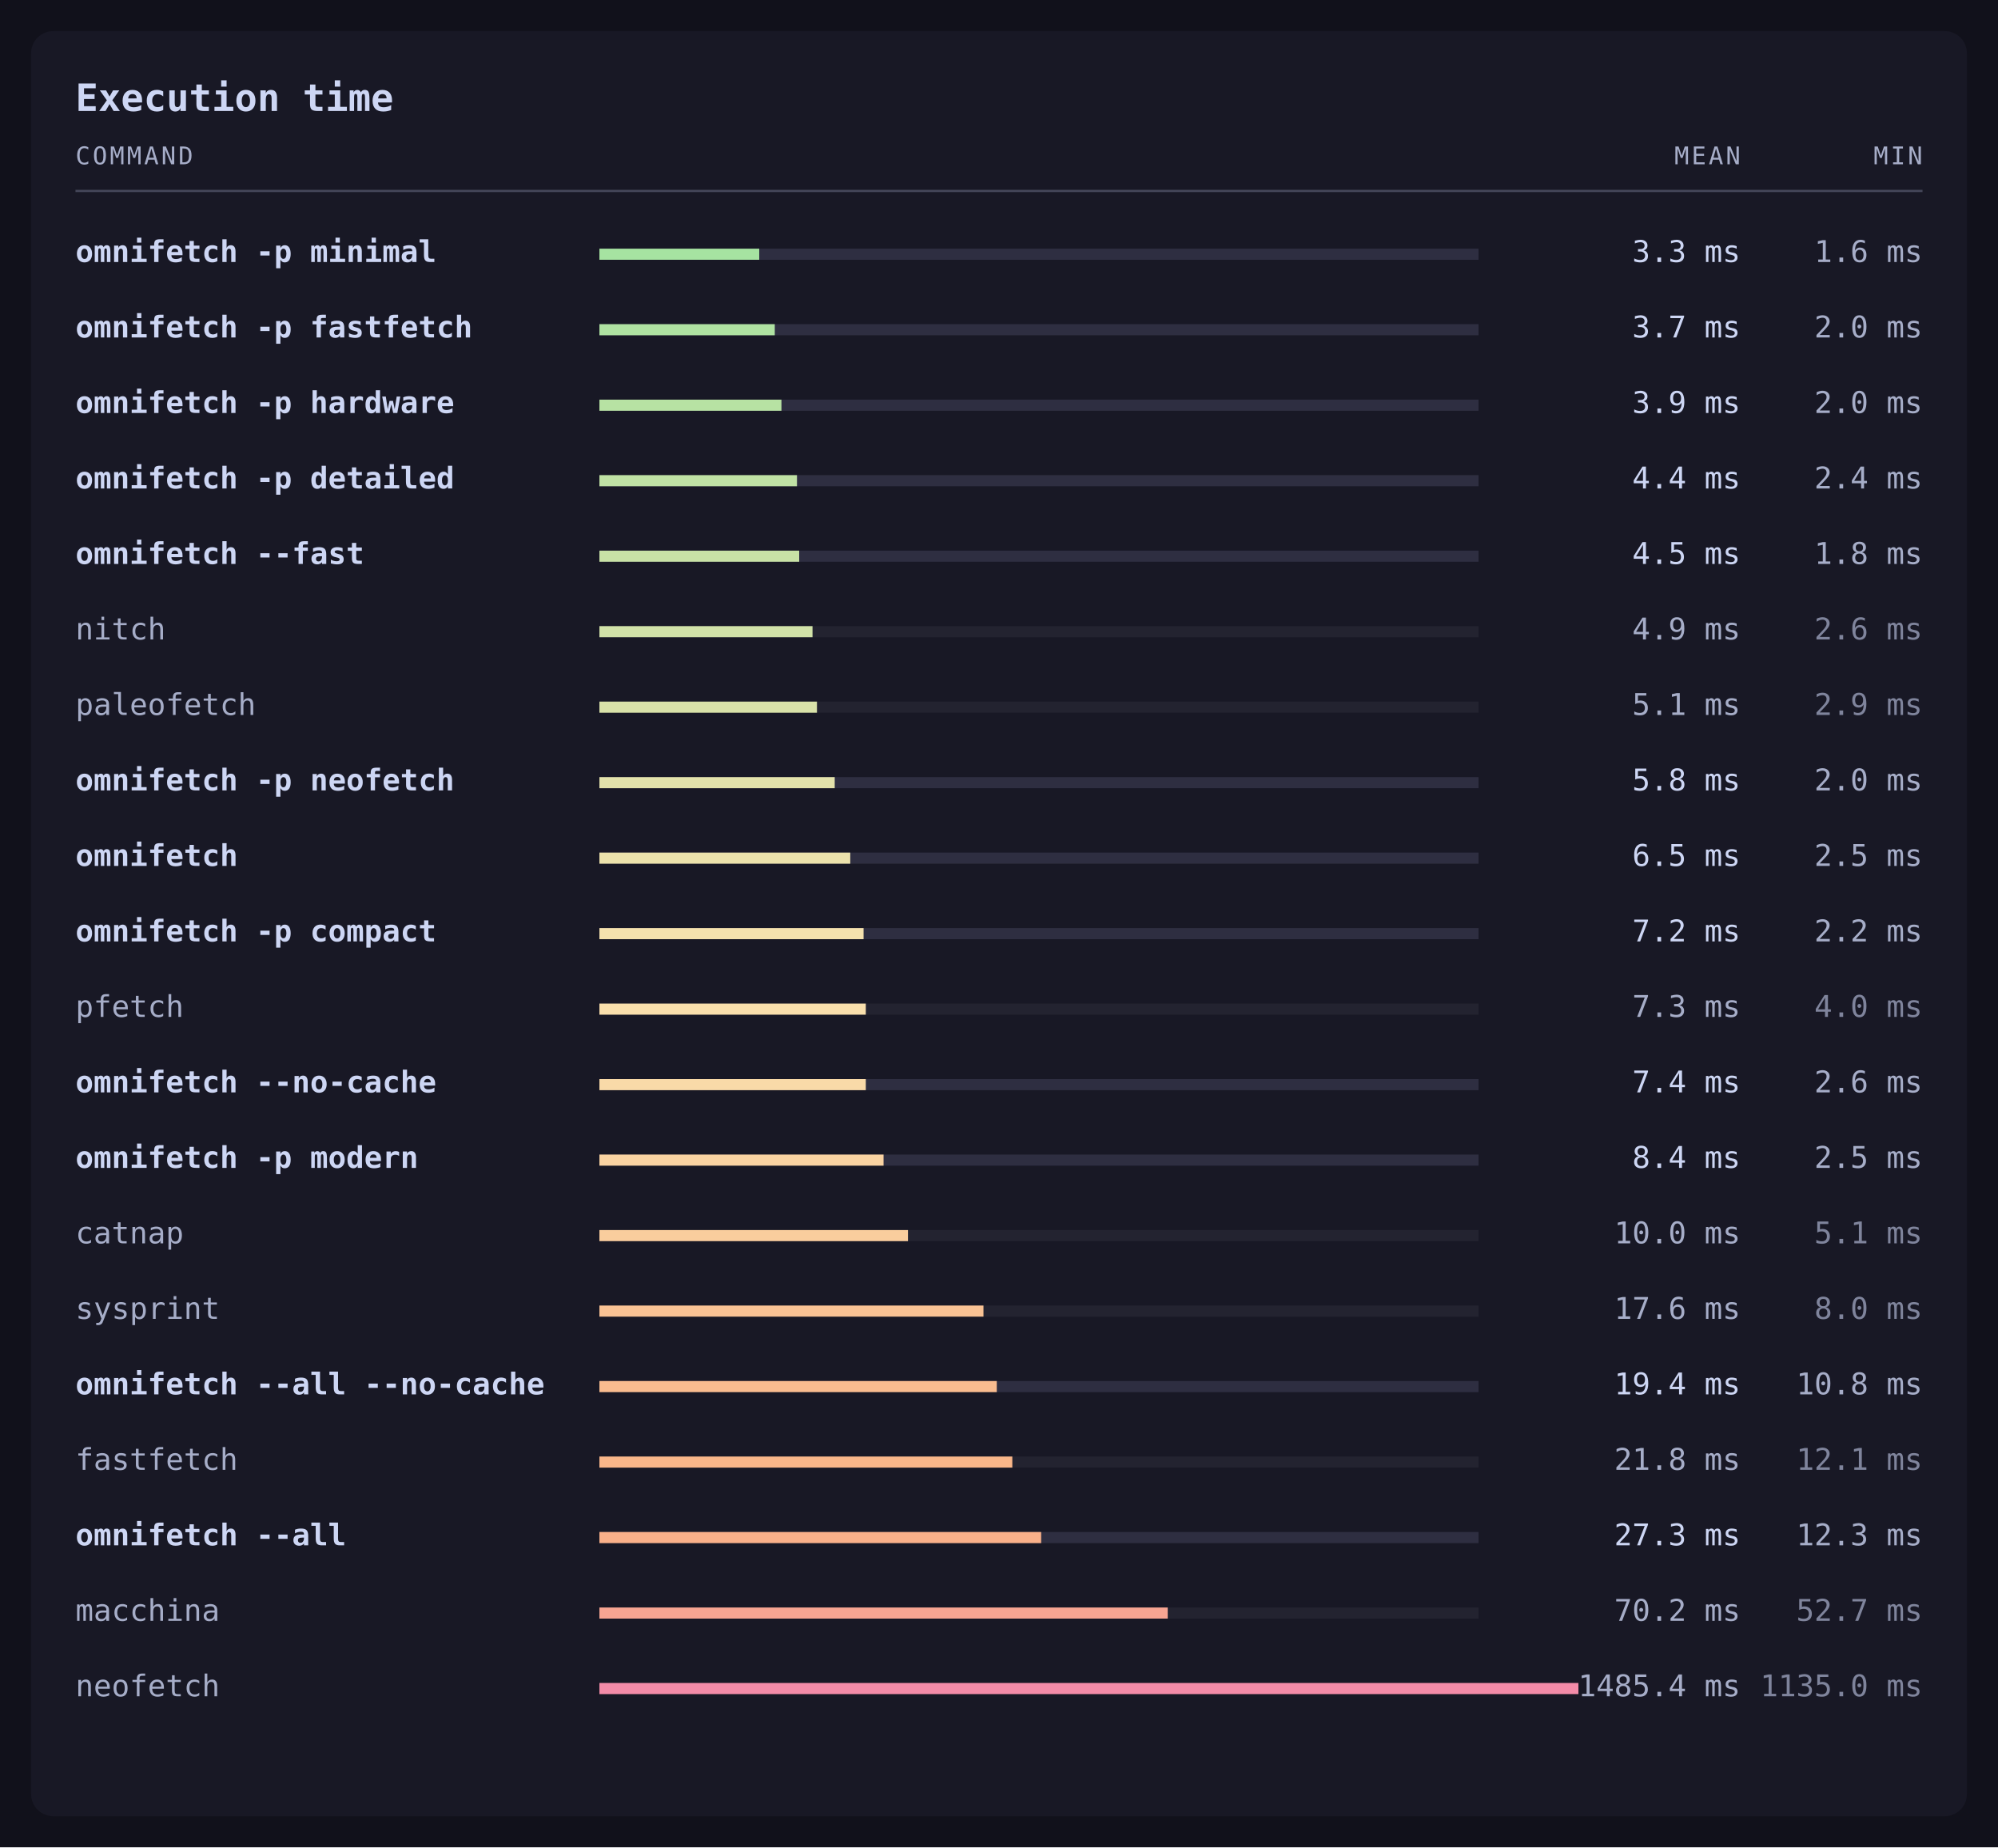
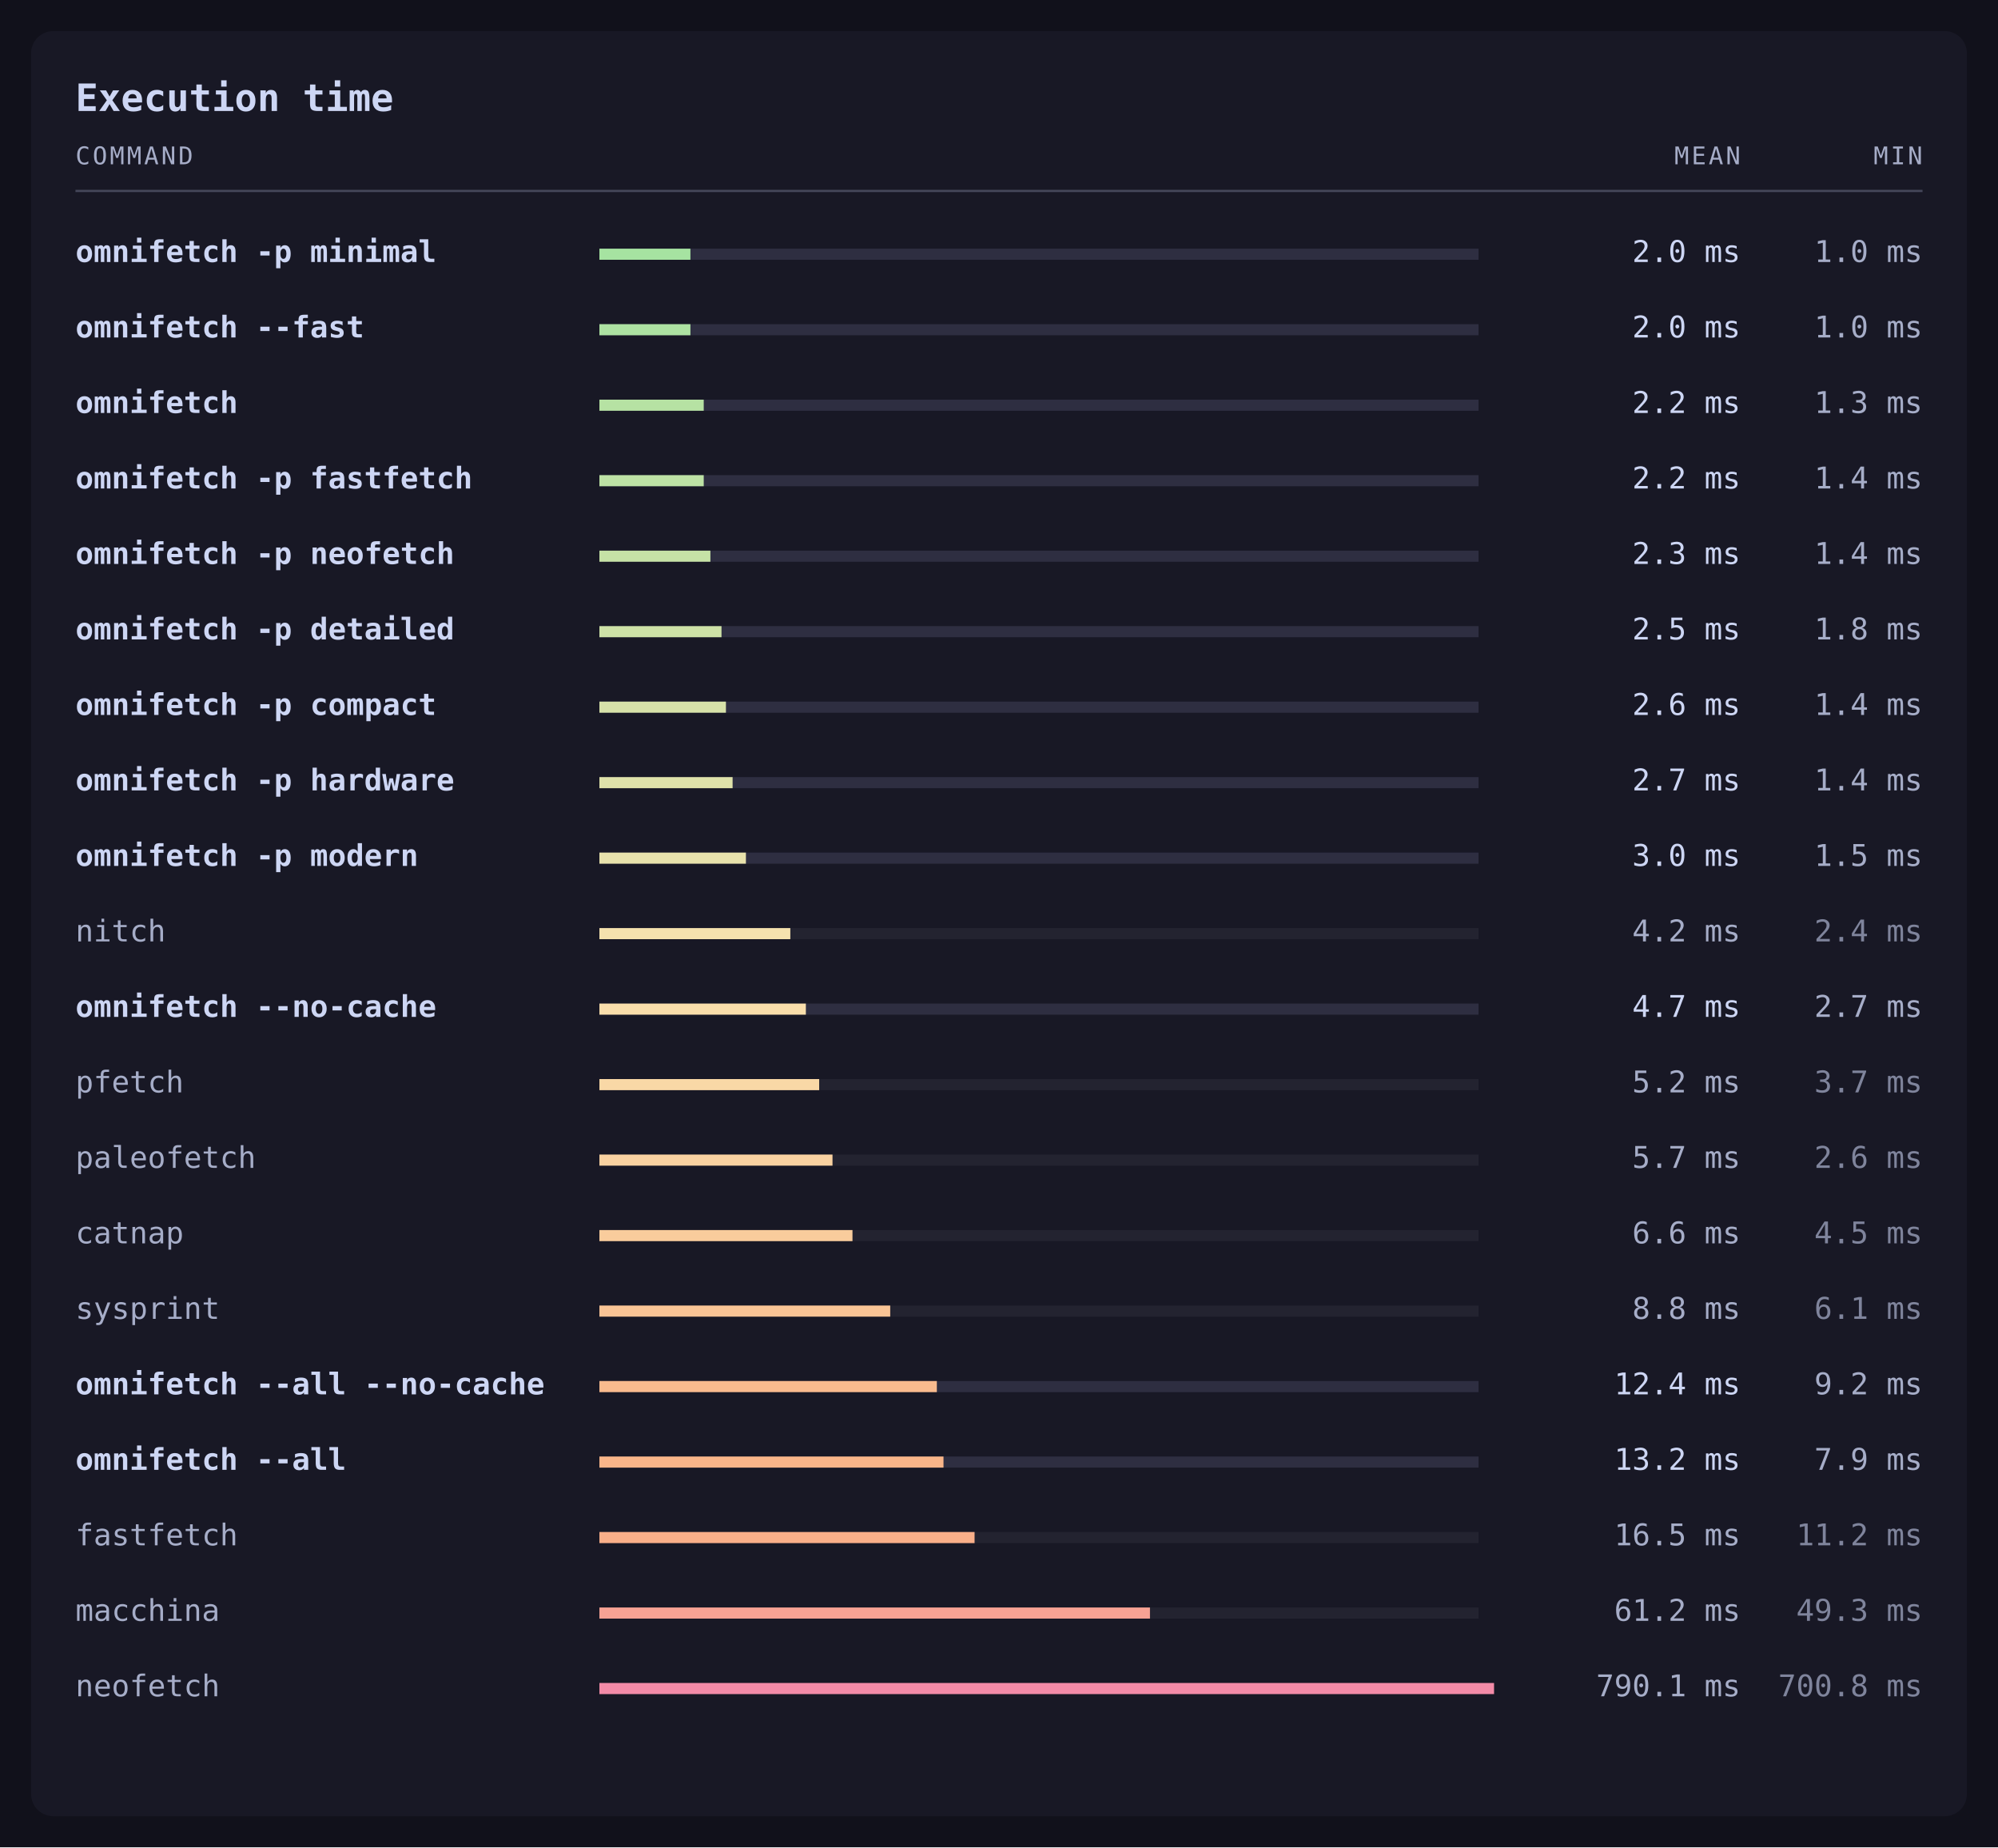
<svg xmlns="http://www.w3.org/2000/svg" viewBox="0 0 900 832" width="900" height="832">
  <rect width="900" height="832" fill="#11111b" />
  <rect x="14" y="14" width="872" height="804" rx="10" fill="#181825" />
  <text x="34" y="50" fill="#cdd6f4" font-family="'JetBrainsMono Nerd Font', 'JetBrains Mono', 'DejaVu Sans Mono', monospace" font-size="17" font-weight="bold">Execution time</text>
  <text x="34" y="74" fill="#a6adc8" font-family="'JetBrainsMono Nerd Font', 'JetBrains Mono', 'DejaVu Sans Mono', monospace" font-size="11" letter-spacing="1.1" text-anchor="start">COMMAND</text>
  <text x="784" y="74" fill="#a6adc8" font-family="'JetBrainsMono Nerd Font', 'JetBrains Mono', 'DejaVu Sans Mono', monospace" font-size="11" letter-spacing="1.1" text-anchor="end">MEAN</text>
  <text x="866" y="74" fill="#a6adc8" font-family="'JetBrainsMono Nerd Font', 'JetBrains Mono', 'DejaVu Sans Mono', monospace" font-size="11" letter-spacing="1.1" text-anchor="end">MIN</text>
  <line x1="34" y1="86" x2="866" y2="86" stroke="#45475a" />
  <text x="34" y="118" fill="#cdd6f4" font-family="'JetBrainsMono Nerd Font', 'JetBrains Mono', 'DejaVu Sans Mono', monospace" font-size="13.5" font-weight="bold">omnifetch -p minimal</text>
  <rect x="270" y="112.0" width="396" height="5.0" fill="#2e2e41" />
-   <rect x="270" y="112.0" width="72" height="5.0" fill="#a6e3a1" />
-   <text x="784" y="118" fill="#cdd6f4" font-family="'JetBrainsMono Nerd Font', 'JetBrains Mono', 'DejaVu Sans Mono', monospace" font-size="13.5" text-anchor="end">3.3 ms</text>
-   <text x="866" y="118" fill="#a6adc8" font-family="'JetBrainsMono Nerd Font', 'JetBrains Mono', 'DejaVu Sans Mono', monospace" font-size="13.5" text-anchor="end">1.6 ms</text>
-   <text x="34" y="152" fill="#cdd6f4" font-family="'JetBrainsMono Nerd Font', 'JetBrains Mono', 'DejaVu Sans Mono', monospace" font-size="13.5" font-weight="bold">omnifetch -p fastfetch</text>
+   <rect x="270" y="112.0" width="41" height="5.0" fill="#a6e3a1" />
+   <text x="784" y="118" fill="#cdd6f4" font-family="'JetBrainsMono Nerd Font', 'JetBrains Mono', 'DejaVu Sans Mono', monospace" font-size="13.5" text-anchor="end">2.0 ms</text>
+   <text x="866" y="118" fill="#a6adc8" font-family="'JetBrainsMono Nerd Font', 'JetBrains Mono', 'DejaVu Sans Mono', monospace" font-size="13.5" text-anchor="end">1.0 ms</text>
+   <text x="34" y="152" fill="#cdd6f4" font-family="'JetBrainsMono Nerd Font', 'JetBrains Mono', 'DejaVu Sans Mono', monospace" font-size="13.5" font-weight="bold">omnifetch --fast</text>
  <rect x="270" y="146.0" width="396" height="5.0" fill="#2e2e41" />
-   <rect x="270" y="146.0" width="79" height="5.0" fill="#afe2a2" />
-   <text x="784" y="152" fill="#cdd6f4" font-family="'JetBrainsMono Nerd Font', 'JetBrains Mono', 'DejaVu Sans Mono', monospace" font-size="13.5" text-anchor="end">3.7 ms</text>
-   <text x="866" y="152" fill="#a6adc8" font-family="'JetBrainsMono Nerd Font', 'JetBrains Mono', 'DejaVu Sans Mono', monospace" font-size="13.5" text-anchor="end">2.0 ms</text>
-   <text x="34" y="186" fill="#cdd6f4" font-family="'JetBrainsMono Nerd Font', 'JetBrains Mono', 'DejaVu Sans Mono', monospace" font-size="13.5" font-weight="bold">omnifetch -p hardware</text>
+   <rect x="270" y="146.0" width="41" height="5.0" fill="#ade2a2" />
+   <text x="784" y="152" fill="#cdd6f4" font-family="'JetBrainsMono Nerd Font', 'JetBrains Mono', 'DejaVu Sans Mono', monospace" font-size="13.5" text-anchor="end">2.0 ms</text>
+   <text x="866" y="152" fill="#a6adc8" font-family="'JetBrainsMono Nerd Font', 'JetBrains Mono', 'DejaVu Sans Mono', monospace" font-size="13.5" text-anchor="end">1.0 ms</text>
+   <text x="34" y="186" fill="#cdd6f4" font-family="'JetBrainsMono Nerd Font', 'JetBrains Mono', 'DejaVu Sans Mono', monospace" font-size="13.5" font-weight="bold">omnifetch</text>
  <rect x="270" y="180.0" width="396" height="5.0" fill="#2e2e41" />
-   <rect x="270" y="180.0" width="82" height="5.0" fill="#b7e2a3" />
-   <text x="784" y="186" fill="#cdd6f4" font-family="'JetBrainsMono Nerd Font', 'JetBrains Mono', 'DejaVu Sans Mono', monospace" font-size="13.5" text-anchor="end">3.9 ms</text>
-   <text x="866" y="186" fill="#a6adc8" font-family="'JetBrainsMono Nerd Font', 'JetBrains Mono', 'DejaVu Sans Mono', monospace" font-size="13.5" text-anchor="end">2.0 ms</text>
-   <text x="34" y="220" fill="#cdd6f4" font-family="'JetBrainsMono Nerd Font', 'JetBrains Mono', 'DejaVu Sans Mono', monospace" font-size="13.5" font-weight="bold">omnifetch -p detailed</text>
+   <rect x="270" y="180.0" width="47" height="5.0" fill="#b6e2a3" />
+   <text x="784" y="186" fill="#cdd6f4" font-family="'JetBrainsMono Nerd Font', 'JetBrains Mono', 'DejaVu Sans Mono', monospace" font-size="13.5" text-anchor="end">2.2 ms</text>
+   <text x="866" y="186" fill="#a6adc8" font-family="'JetBrainsMono Nerd Font', 'JetBrains Mono', 'DejaVu Sans Mono', monospace" font-size="13.5" text-anchor="end">1.3 ms</text>
+   <text x="34" y="220" fill="#cdd6f4" font-family="'JetBrainsMono Nerd Font', 'JetBrains Mono', 'DejaVu Sans Mono', monospace" font-size="13.5" font-weight="bold">omnifetch -p fastfetch</text>
  <rect x="270" y="214.0" width="396" height="5.0" fill="#2e2e41" />
-   <rect x="270" y="214.0" width="89" height="5.0" fill="#c0e2a5" />
-   <text x="784" y="220" fill="#cdd6f4" font-family="'JetBrainsMono Nerd Font', 'JetBrains Mono', 'DejaVu Sans Mono', monospace" font-size="13.5" text-anchor="end">4.4 ms</text>
-   <text x="866" y="220" fill="#a6adc8" font-family="'JetBrainsMono Nerd Font', 'JetBrains Mono', 'DejaVu Sans Mono', monospace" font-size="13.5" text-anchor="end">2.4 ms</text>
-   <text x="34" y="254" fill="#cdd6f4" font-family="'JetBrainsMono Nerd Font', 'JetBrains Mono', 'DejaVu Sans Mono', monospace" font-size="13.5" font-weight="bold">omnifetch --fast</text>
+   <rect x="270" y="214.0" width="47" height="5.0" fill="#bde2a5" />
+   <text x="784" y="220" fill="#cdd6f4" font-family="'JetBrainsMono Nerd Font', 'JetBrains Mono', 'DejaVu Sans Mono', monospace" font-size="13.5" text-anchor="end">2.2 ms</text>
+   <text x="866" y="220" fill="#a6adc8" font-family="'JetBrainsMono Nerd Font', 'JetBrains Mono', 'DejaVu Sans Mono', monospace" font-size="13.5" text-anchor="end">1.4 ms</text>
+   <text x="34" y="254" fill="#cdd6f4" font-family="'JetBrainsMono Nerd Font', 'JetBrains Mono', 'DejaVu Sans Mono', monospace" font-size="13.5" font-weight="bold">omnifetch -p neofetch</text>
  <rect x="270" y="248.0" width="396" height="5.0" fill="#2e2e41" />
-   <rect x="270" y="248.0" width="90" height="5.0" fill="#c8e2a6" />
-   <text x="784" y="254" fill="#cdd6f4" font-family="'JetBrainsMono Nerd Font', 'JetBrains Mono', 'DejaVu Sans Mono', monospace" font-size="13.5" text-anchor="end">4.5 ms</text>
-   <text x="866" y="254" fill="#a6adc8" font-family="'JetBrainsMono Nerd Font', 'JetBrains Mono', 'DejaVu Sans Mono', monospace" font-size="13.5" text-anchor="end">1.8 ms</text>
-   <text x="34" y="288" fill="#a6adc8" font-family="'JetBrainsMono Nerd Font', 'JetBrains Mono', 'DejaVu Sans Mono', monospace" font-size="13.5">nitch</text>
-   <rect x="270" y="282.0" width="396" height="5.0" fill="#232330" />
-   <rect x="270" y="282.0" width="96" height="5.0" fill="#d1e2a8" />
-   <text x="784" y="288" fill="#a6adc8" font-family="'JetBrainsMono Nerd Font', 'JetBrains Mono', 'DejaVu Sans Mono', monospace" font-size="13.5" text-anchor="end">4.9 ms</text>
-   <text x="866" y="288" fill="#7f849c" font-family="'JetBrainsMono Nerd Font', 'JetBrains Mono', 'DejaVu Sans Mono', monospace" font-size="13.5" text-anchor="end">2.6 ms</text>
-   <text x="34" y="322" fill="#a6adc8" font-family="'JetBrainsMono Nerd Font', 'JetBrains Mono', 'DejaVu Sans Mono', monospace" font-size="13.5">paleofetch</text>
-   <rect x="270" y="316.0" width="396" height="5.0" fill="#232330" />
-   <rect x="270" y="316.0" width="98" height="5.0" fill="#d9e2a9" />
-   <text x="784" y="322" fill="#a6adc8" font-family="'JetBrainsMono Nerd Font', 'JetBrains Mono', 'DejaVu Sans Mono', monospace" font-size="13.5" text-anchor="end">5.1 ms</text>
-   <text x="866" y="322" fill="#7f849c" font-family="'JetBrainsMono Nerd Font', 'JetBrains Mono', 'DejaVu Sans Mono', monospace" font-size="13.5" text-anchor="end">2.9 ms</text>
-   <text x="34" y="356" fill="#cdd6f4" font-family="'JetBrainsMono Nerd Font', 'JetBrains Mono', 'DejaVu Sans Mono', monospace" font-size="13.5" font-weight="bold">omnifetch -p neofetch</text>
+   <rect x="270" y="248.0" width="50" height="5.0" fill="#c6e2a6" />
+   <text x="784" y="254" fill="#cdd6f4" font-family="'JetBrainsMono Nerd Font', 'JetBrains Mono', 'DejaVu Sans Mono', monospace" font-size="13.5" text-anchor="end">2.3 ms</text>
+   <text x="866" y="254" fill="#a6adc8" font-family="'JetBrainsMono Nerd Font', 'JetBrains Mono', 'DejaVu Sans Mono', monospace" font-size="13.5" text-anchor="end">1.4 ms</text>
+   <text x="34" y="288" fill="#cdd6f4" font-family="'JetBrainsMono Nerd Font', 'JetBrains Mono', 'DejaVu Sans Mono', monospace" font-size="13.5" font-weight="bold">omnifetch -p detailed</text>
+   <rect x="270" y="282.0" width="396" height="5.0" fill="#2e2e41" />
+   <rect x="270" y="282.0" width="55" height="5.0" fill="#cee2a7" />
+   <text x="784" y="288" fill="#cdd6f4" font-family="'JetBrainsMono Nerd Font', 'JetBrains Mono', 'DejaVu Sans Mono', monospace" font-size="13.5" text-anchor="end">2.5 ms</text>
+   <text x="866" y="288" fill="#a6adc8" font-family="'JetBrainsMono Nerd Font', 'JetBrains Mono', 'DejaVu Sans Mono', monospace" font-size="13.5" text-anchor="end">1.8 ms</text>
+   <text x="34" y="322" fill="#cdd6f4" font-family="'JetBrainsMono Nerd Font', 'JetBrains Mono', 'DejaVu Sans Mono', monospace" font-size="13.5" font-weight="bold">omnifetch -p compact</text>
+   <rect x="270" y="316.0" width="396" height="5.0" fill="#2e2e41" />
+   <rect x="270" y="316.0" width="57" height="5.0" fill="#d7e2a9" />
+   <text x="784" y="322" fill="#cdd6f4" font-family="'JetBrainsMono Nerd Font', 'JetBrains Mono', 'DejaVu Sans Mono', monospace" font-size="13.5" text-anchor="end">2.6 ms</text>
+   <text x="866" y="322" fill="#a6adc8" font-family="'JetBrainsMono Nerd Font', 'JetBrains Mono', 'DejaVu Sans Mono', monospace" font-size="13.5" text-anchor="end">1.4 ms</text>
+   <text x="34" y="356" fill="#cdd6f4" font-family="'JetBrainsMono Nerd Font', 'JetBrains Mono', 'DejaVu Sans Mono', monospace" font-size="13.5" font-weight="bold">omnifetch -p hardware</text>
  <rect x="270" y="350.0" width="396" height="5.0" fill="#2e2e41" />
-   <rect x="270" y="350.0" width="106" height="5.0" fill="#e3e2ab" />
-   <text x="784" y="356" fill="#cdd6f4" font-family="'JetBrainsMono Nerd Font', 'JetBrains Mono', 'DejaVu Sans Mono', monospace" font-size="13.5" text-anchor="end">5.8 ms</text>
-   <text x="866" y="356" fill="#a6adc8" font-family="'JetBrainsMono Nerd Font', 'JetBrains Mono', 'DejaVu Sans Mono', monospace" font-size="13.5" text-anchor="end">2.0 ms</text>
-   <text x="34" y="390" fill="#cdd6f4" font-family="'JetBrainsMono Nerd Font', 'JetBrains Mono', 'DejaVu Sans Mono', monospace" font-size="13.5" font-weight="bold">omnifetch</text>
+   <rect x="270" y="350.0" width="60" height="5.0" fill="#dfe2aa" />
+   <text x="784" y="356" fill="#cdd6f4" font-family="'JetBrainsMono Nerd Font', 'JetBrains Mono', 'DejaVu Sans Mono', monospace" font-size="13.5" text-anchor="end">2.7 ms</text>
+   <text x="866" y="356" fill="#a6adc8" font-family="'JetBrainsMono Nerd Font', 'JetBrains Mono', 'DejaVu Sans Mono', monospace" font-size="13.5" text-anchor="end">1.4 ms</text>
+   <text x="34" y="390" fill="#cdd6f4" font-family="'JetBrainsMono Nerd Font', 'JetBrains Mono', 'DejaVu Sans Mono', monospace" font-size="13.5" font-weight="bold">omnifetch -p modern</text>
  <rect x="270" y="384.0" width="396" height="5.0" fill="#2e2e41" />
-   <rect x="270" y="384.0" width="113" height="5.0" fill="#ece2ac" />
-   <text x="784" y="390" fill="#cdd6f4" font-family="'JetBrainsMono Nerd Font', 'JetBrains Mono', 'DejaVu Sans Mono', monospace" font-size="13.5" text-anchor="end">6.5 ms</text>
-   <text x="866" y="390" fill="#a6adc8" font-family="'JetBrainsMono Nerd Font', 'JetBrains Mono', 'DejaVu Sans Mono', monospace" font-size="13.5" text-anchor="end">2.5 ms</text>
-   <text x="34" y="424" fill="#cdd6f4" font-family="'JetBrainsMono Nerd Font', 'JetBrains Mono', 'DejaVu Sans Mono', monospace" font-size="13.5" font-weight="bold">omnifetch -p compact</text>
-   <rect x="270" y="418.0" width="396" height="5.0" fill="#2e2e41" />
-   <rect x="270" y="418.0" width="119" height="5.0" fill="#f5e2ae" />
-   <text x="784" y="424" fill="#cdd6f4" font-family="'JetBrainsMono Nerd Font', 'JetBrains Mono', 'DejaVu Sans Mono', monospace" font-size="13.5" text-anchor="end">7.2 ms</text>
-   <text x="866" y="424" fill="#a6adc8" font-family="'JetBrainsMono Nerd Font', 'JetBrains Mono', 'DejaVu Sans Mono', monospace" font-size="13.5" text-anchor="end">2.2 ms</text>
-   <text x="34" y="458" fill="#a6adc8" font-family="'JetBrainsMono Nerd Font', 'JetBrains Mono', 'DejaVu Sans Mono', monospace" font-size="13.5">pfetch</text>
-   <rect x="270" y="452.0" width="396" height="5.0" fill="#232330" />
-   <rect x="270" y="452.0" width="120" height="5.0" fill="#f9dfac" />
-   <text x="784" y="458" fill="#a6adc8" font-family="'JetBrainsMono Nerd Font', 'JetBrains Mono', 'DejaVu Sans Mono', monospace" font-size="13.5" text-anchor="end">7.3 ms</text>
-   <text x="866" y="458" fill="#7f849c" font-family="'JetBrainsMono Nerd Font', 'JetBrains Mono', 'DejaVu Sans Mono', monospace" font-size="13.5" text-anchor="end">4.0 ms</text>
-   <text x="34" y="492" fill="#cdd6f4" font-family="'JetBrainsMono Nerd Font', 'JetBrains Mono', 'DejaVu Sans Mono', monospace" font-size="13.5" font-weight="bold">omnifetch --no-cache</text>
-   <rect x="270" y="486.0" width="396" height="5.0" fill="#2e2e41" />
-   <rect x="270" y="486.0" width="120" height="5.0" fill="#f9daa8" />
-   <text x="784" y="492" fill="#cdd6f4" font-family="'JetBrainsMono Nerd Font', 'JetBrains Mono', 'DejaVu Sans Mono', monospace" font-size="13.5" text-anchor="end">7.4 ms</text>
-   <text x="866" y="492" fill="#a6adc8" font-family="'JetBrainsMono Nerd Font', 'JetBrains Mono', 'DejaVu Sans Mono', monospace" font-size="13.5" text-anchor="end">2.6 ms</text>
-   <text x="34" y="526" fill="#cdd6f4" font-family="'JetBrainsMono Nerd Font', 'JetBrains Mono', 'DejaVu Sans Mono', monospace" font-size="13.5" font-weight="bold">omnifetch -p modern</text>
-   <rect x="270" y="520.0" width="396" height="5.0" fill="#2e2e41" />
-   <rect x="270" y="520.0" width="128" height="5.0" fill="#f9d3a2" />
-   <text x="784" y="526" fill="#cdd6f4" font-family="'JetBrainsMono Nerd Font', 'JetBrains Mono', 'DejaVu Sans Mono', monospace" font-size="13.5" text-anchor="end">8.4 ms</text>
-   <text x="866" y="526" fill="#a6adc8" font-family="'JetBrainsMono Nerd Font', 'JetBrains Mono', 'DejaVu Sans Mono', monospace" font-size="13.5" text-anchor="end">2.5 ms</text>
+   <rect x="270" y="384.0" width="66" height="5.0" fill="#e8e2ac" />
+   <text x="784" y="390" fill="#cdd6f4" font-family="'JetBrainsMono Nerd Font', 'JetBrains Mono', 'DejaVu Sans Mono', monospace" font-size="13.5" text-anchor="end">3.0 ms</text>
+   <text x="866" y="390" fill="#a6adc8" font-family="'JetBrainsMono Nerd Font', 'JetBrains Mono', 'DejaVu Sans Mono', monospace" font-size="13.5" text-anchor="end">1.5 ms</text>
+   <text x="34" y="424" fill="#a6adc8" font-family="'JetBrainsMono Nerd Font', 'JetBrains Mono', 'DejaVu Sans Mono', monospace" font-size="13.5">nitch</text>
+   <rect x="270" y="418.0" width="396" height="5.0" fill="#232330" />
+   <rect x="270" y="418.0" width="86" height="5.0" fill="#f5e2ae" />
+   <text x="784" y="424" fill="#a6adc8" font-family="'JetBrainsMono Nerd Font', 'JetBrains Mono', 'DejaVu Sans Mono', monospace" font-size="13.5" text-anchor="end">4.2 ms</text>
+   <text x="866" y="424" fill="#7f849c" font-family="'JetBrainsMono Nerd Font', 'JetBrains Mono', 'DejaVu Sans Mono', monospace" font-size="13.5" text-anchor="end">2.4 ms</text>
+   <text x="34" y="458" fill="#cdd6f4" font-family="'JetBrainsMono Nerd Font', 'JetBrains Mono', 'DejaVu Sans Mono', monospace" font-size="13.5" font-weight="bold">omnifetch --no-cache</text>
+   <rect x="270" y="452.0" width="396" height="5.0" fill="#2e2e41" />
+   <rect x="270" y="452.0" width="93" height="5.0" fill="#f9deab" />
+   <text x="784" y="458" fill="#cdd6f4" font-family="'JetBrainsMono Nerd Font', 'JetBrains Mono', 'DejaVu Sans Mono', monospace" font-size="13.5" text-anchor="end">4.7 ms</text>
+   <text x="866" y="458" fill="#a6adc8" font-family="'JetBrainsMono Nerd Font', 'JetBrains Mono', 'DejaVu Sans Mono', monospace" font-size="13.5" text-anchor="end">2.7 ms</text>
+   <text x="34" y="492" fill="#a6adc8" font-family="'JetBrainsMono Nerd Font', 'JetBrains Mono', 'DejaVu Sans Mono', monospace" font-size="13.5">pfetch</text>
+   <rect x="270" y="486.0" width="396" height="5.0" fill="#232330" />
+   <rect x="270" y="486.0" width="99" height="5.0" fill="#f9d8a6" />
+   <text x="784" y="492" fill="#a6adc8" font-family="'JetBrainsMono Nerd Font', 'JetBrains Mono', 'DejaVu Sans Mono', monospace" font-size="13.5" text-anchor="end">5.2 ms</text>
+   <text x="866" y="492" fill="#7f849c" font-family="'JetBrainsMono Nerd Font', 'JetBrains Mono', 'DejaVu Sans Mono', monospace" font-size="13.5" text-anchor="end">3.7 ms</text>
+   <text x="34" y="526" fill="#a6adc8" font-family="'JetBrainsMono Nerd Font', 'JetBrains Mono', 'DejaVu Sans Mono', monospace" font-size="13.5">paleofetch</text>
+   <rect x="270" y="520.0" width="396" height="5.0" fill="#232330" />
+   <rect x="270" y="520.0" width="105" height="5.0" fill="#f9d2a1" />
+   <text x="784" y="526" fill="#a6adc8" font-family="'JetBrainsMono Nerd Font', 'JetBrains Mono', 'DejaVu Sans Mono', monospace" font-size="13.5" text-anchor="end">5.7 ms</text>
+   <text x="866" y="526" fill="#7f849c" font-family="'JetBrainsMono Nerd Font', 'JetBrains Mono', 'DejaVu Sans Mono', monospace" font-size="13.5" text-anchor="end">2.6 ms</text>
  <text x="34" y="560" fill="#a6adc8" font-family="'JetBrainsMono Nerd Font', 'JetBrains Mono', 'DejaVu Sans Mono', monospace" font-size="13.5">catnap</text>
  <rect x="270" y="554.0" width="396" height="5.0" fill="#232330" />
-   <rect x="270" y="554.0" width="139" height="5.0" fill="#f9cd9d" />
-   <text x="784" y="560" fill="#a6adc8" font-family="'JetBrainsMono Nerd Font', 'JetBrains Mono', 'DejaVu Sans Mono', monospace" font-size="13.5" text-anchor="end">10.0 ms</text>
-   <text x="866" y="560" fill="#7f849c" font-family="'JetBrainsMono Nerd Font', 'JetBrains Mono', 'DejaVu Sans Mono', monospace" font-size="13.5" text-anchor="end">5.1 ms</text>
+   <rect x="270" y="554.0" width="114" height="5.0" fill="#f9cc9c" />
+   <text x="784" y="560" fill="#a6adc8" font-family="'JetBrainsMono Nerd Font', 'JetBrains Mono', 'DejaVu Sans Mono', monospace" font-size="13.5" text-anchor="end">6.6 ms</text>
+   <text x="866" y="560" fill="#7f849c" font-family="'JetBrainsMono Nerd Font', 'JetBrains Mono', 'DejaVu Sans Mono', monospace" font-size="13.5" text-anchor="end">4.5 ms</text>
  <text x="34" y="594" fill="#a6adc8" font-family="'JetBrainsMono Nerd Font', 'JetBrains Mono', 'DejaVu Sans Mono', monospace" font-size="13.5">sysprint</text>
  <rect x="270" y="588.0" width="396" height="5.0" fill="#232330" />
-   <rect x="270" y="588.0" width="173" height="5.0" fill="#f9c294" />
-   <text x="784" y="594" fill="#a6adc8" font-family="'JetBrainsMono Nerd Font', 'JetBrains Mono', 'DejaVu Sans Mono', monospace" font-size="13.5" text-anchor="end">17.6 ms</text>
-   <text x="866" y="594" fill="#7f849c" font-family="'JetBrainsMono Nerd Font', 'JetBrains Mono', 'DejaVu Sans Mono', monospace" font-size="13.5" text-anchor="end">8.0 ms</text>
+   <rect x="270" y="588.0" width="131" height="5.0" fill="#f9c495" />
+   <text x="784" y="594" fill="#a6adc8" font-family="'JetBrainsMono Nerd Font', 'JetBrains Mono', 'DejaVu Sans Mono', monospace" font-size="13.5" text-anchor="end">8.8 ms</text>
+   <text x="866" y="594" fill="#7f849c" font-family="'JetBrainsMono Nerd Font', 'JetBrains Mono', 'DejaVu Sans Mono', monospace" font-size="13.5" text-anchor="end">6.1 ms</text>
  <text x="34" y="628" fill="#cdd6f4" font-family="'JetBrainsMono Nerd Font', 'JetBrains Mono', 'DejaVu Sans Mono', monospace" font-size="13.5" font-weight="bold">omnifetch --all --no-cache</text>
  <rect x="270" y="622.0" width="396" height="5.0" fill="#2e2e41" />
-   <rect x="270" y="622.0" width="179" height="5.0" fill="#f9bc8f" />
-   <text x="784" y="628" fill="#cdd6f4" font-family="'JetBrainsMono Nerd Font', 'JetBrains Mono', 'DejaVu Sans Mono', monospace" font-size="13.5" text-anchor="end">19.4 ms</text>
-   <text x="866" y="628" fill="#a6adc8" font-family="'JetBrainsMono Nerd Font', 'JetBrains Mono', 'DejaVu Sans Mono', monospace" font-size="13.5" text-anchor="end">10.8 ms</text>
-   <text x="34" y="662" fill="#a6adc8" font-family="'JetBrainsMono Nerd Font', 'JetBrains Mono', 'DejaVu Sans Mono', monospace" font-size="13.5">fastfetch</text>
-   <rect x="270" y="656.0" width="396" height="5.0" fill="#232330" />
-   <rect x="270" y="656.0" width="186" height="5.0" fill="#f9b689" />
-   <text x="784" y="662" fill="#a6adc8" font-family="'JetBrainsMono Nerd Font', 'JetBrains Mono', 'DejaVu Sans Mono', monospace" font-size="13.5" text-anchor="end">21.8 ms</text>
-   <text x="866" y="662" fill="#7f849c" font-family="'JetBrainsMono Nerd Font', 'JetBrains Mono', 'DejaVu Sans Mono', monospace" font-size="13.5" text-anchor="end">12.1 ms</text>
-   <text x="34" y="696" fill="#cdd6f4" font-family="'JetBrainsMono Nerd Font', 'JetBrains Mono', 'DejaVu Sans Mono', monospace" font-size="13.5" font-weight="bold">omnifetch --all</text>
-   <rect x="270" y="690.0" width="396" height="5.0" fill="#2e2e41" />
-   <rect x="270" y="690.0" width="199" height="5.0" fill="#f9b089" />
-   <text x="784" y="696" fill="#cdd6f4" font-family="'JetBrainsMono Nerd Font', 'JetBrains Mono', 'DejaVu Sans Mono', monospace" font-size="13.5" text-anchor="end">27.3 ms</text>
-   <text x="866" y="696" fill="#a6adc8" font-family="'JetBrainsMono Nerd Font', 'JetBrains Mono', 'DejaVu Sans Mono', monospace" font-size="13.5" text-anchor="end">12.3 ms</text>
+   <rect x="270" y="622.0" width="152" height="5.0" fill="#f9bb8e" />
+   <text x="784" y="628" fill="#cdd6f4" font-family="'JetBrainsMono Nerd Font', 'JetBrains Mono', 'DejaVu Sans Mono', monospace" font-size="13.5" text-anchor="end">12.4 ms</text>
+   <text x="866" y="628" fill="#a6adc8" font-family="'JetBrainsMono Nerd Font', 'JetBrains Mono', 'DejaVu Sans Mono', monospace" font-size="13.5" text-anchor="end">9.2 ms</text>
+   <text x="34" y="662" fill="#cdd6f4" font-family="'JetBrainsMono Nerd Font', 'JetBrains Mono', 'DejaVu Sans Mono', monospace" font-size="13.5" font-weight="bold">omnifetch --all</text>
+   <rect x="270" y="656.0" width="396" height="5.0" fill="#2e2e41" />
+   <rect x="270" y="656.0" width="155" height="5.0" fill="#f9b589" />
+   <text x="784" y="662" fill="#cdd6f4" font-family="'JetBrainsMono Nerd Font', 'JetBrains Mono', 'DejaVu Sans Mono', monospace" font-size="13.5" text-anchor="end">13.2 ms</text>
+   <text x="866" y="662" fill="#a6adc8" font-family="'JetBrainsMono Nerd Font', 'JetBrains Mono', 'DejaVu Sans Mono', monospace" font-size="13.5" text-anchor="end">7.9 ms</text>
+   <text x="34" y="696" fill="#a6adc8" font-family="'JetBrainsMono Nerd Font', 'JetBrains Mono', 'DejaVu Sans Mono', monospace" font-size="13.5">fastfetch</text>
+   <rect x="270" y="690.0" width="396" height="5.0" fill="#232330" />
+   <rect x="270" y="690.0" width="169" height="5.0" fill="#f9af89" />
+   <text x="784" y="696" fill="#a6adc8" font-family="'JetBrainsMono Nerd Font', 'JetBrains Mono', 'DejaVu Sans Mono', monospace" font-size="13.5" text-anchor="end">16.5 ms</text>
+   <text x="866" y="696" fill="#7f849c" font-family="'JetBrainsMono Nerd Font', 'JetBrains Mono', 'DejaVu Sans Mono', monospace" font-size="13.5" text-anchor="end">11.2 ms</text>
  <text x="34" y="730" fill="#a6adc8" font-family="'JetBrainsMono Nerd Font', 'JetBrains Mono', 'DejaVu Sans Mono', monospace" font-size="13.5">macchina</text>
  <rect x="270" y="724.0" width="396" height="5.0" fill="#232330" />
-   <rect x="270" y="724.0" width="256" height="5.0" fill="#f7a592" />
-   <text x="784" y="730" fill="#a6adc8" font-family="'JetBrainsMono Nerd Font', 'JetBrains Mono', 'DejaVu Sans Mono', monospace" font-size="13.5" text-anchor="end">70.2 ms</text>
-   <text x="866" y="730" fill="#7f849c" font-family="'JetBrainsMono Nerd Font', 'JetBrains Mono', 'DejaVu Sans Mono', monospace" font-size="13.5" text-anchor="end">52.7 ms</text>
+   <rect x="270" y="724.0" width="248" height="5.0" fill="#f7a294" />
+   <text x="784" y="730" fill="#a6adc8" font-family="'JetBrainsMono Nerd Font', 'JetBrains Mono', 'DejaVu Sans Mono', monospace" font-size="13.5" text-anchor="end">61.2 ms</text>
+   <text x="866" y="730" fill="#7f849c" font-family="'JetBrainsMono Nerd Font', 'JetBrains Mono', 'DejaVu Sans Mono', monospace" font-size="13.5" text-anchor="end">49.3 ms</text>
  <text x="34" y="764" fill="#a6adc8" font-family="'JetBrainsMono Nerd Font', 'JetBrains Mono', 'DejaVu Sans Mono', monospace" font-size="13.5">neofetch</text>
  <rect x="270" y="758.0" width="396" height="5.0" fill="#232330" />
-   <rect x="270" y="758.0" width="441" height="5.0" fill="#f38ba8" />
-   <text x="784" y="764" fill="#a6adc8" font-family="'JetBrainsMono Nerd Font', 'JetBrains Mono', 'DejaVu Sans Mono', monospace" font-size="13.5" text-anchor="end">1485.4 ms</text>
-   <text x="866" y="764" fill="#7f849c" font-family="'JetBrainsMono Nerd Font', 'JetBrains Mono', 'DejaVu Sans Mono', monospace" font-size="13.5" text-anchor="end">1135.0 ms</text>
+   <rect x="270" y="758.0" width="403" height="5.0" fill="#f38ba8" />
+   <text x="784" y="764" fill="#a6adc8" font-family="'JetBrainsMono Nerd Font', 'JetBrains Mono', 'DejaVu Sans Mono', monospace" font-size="13.5" text-anchor="end">790.1 ms</text>
+   <text x="866" y="764" fill="#7f849c" font-family="'JetBrainsMono Nerd Font', 'JetBrains Mono', 'DejaVu Sans Mono', monospace" font-size="13.5" text-anchor="end">700.8 ms</text>
</svg>
